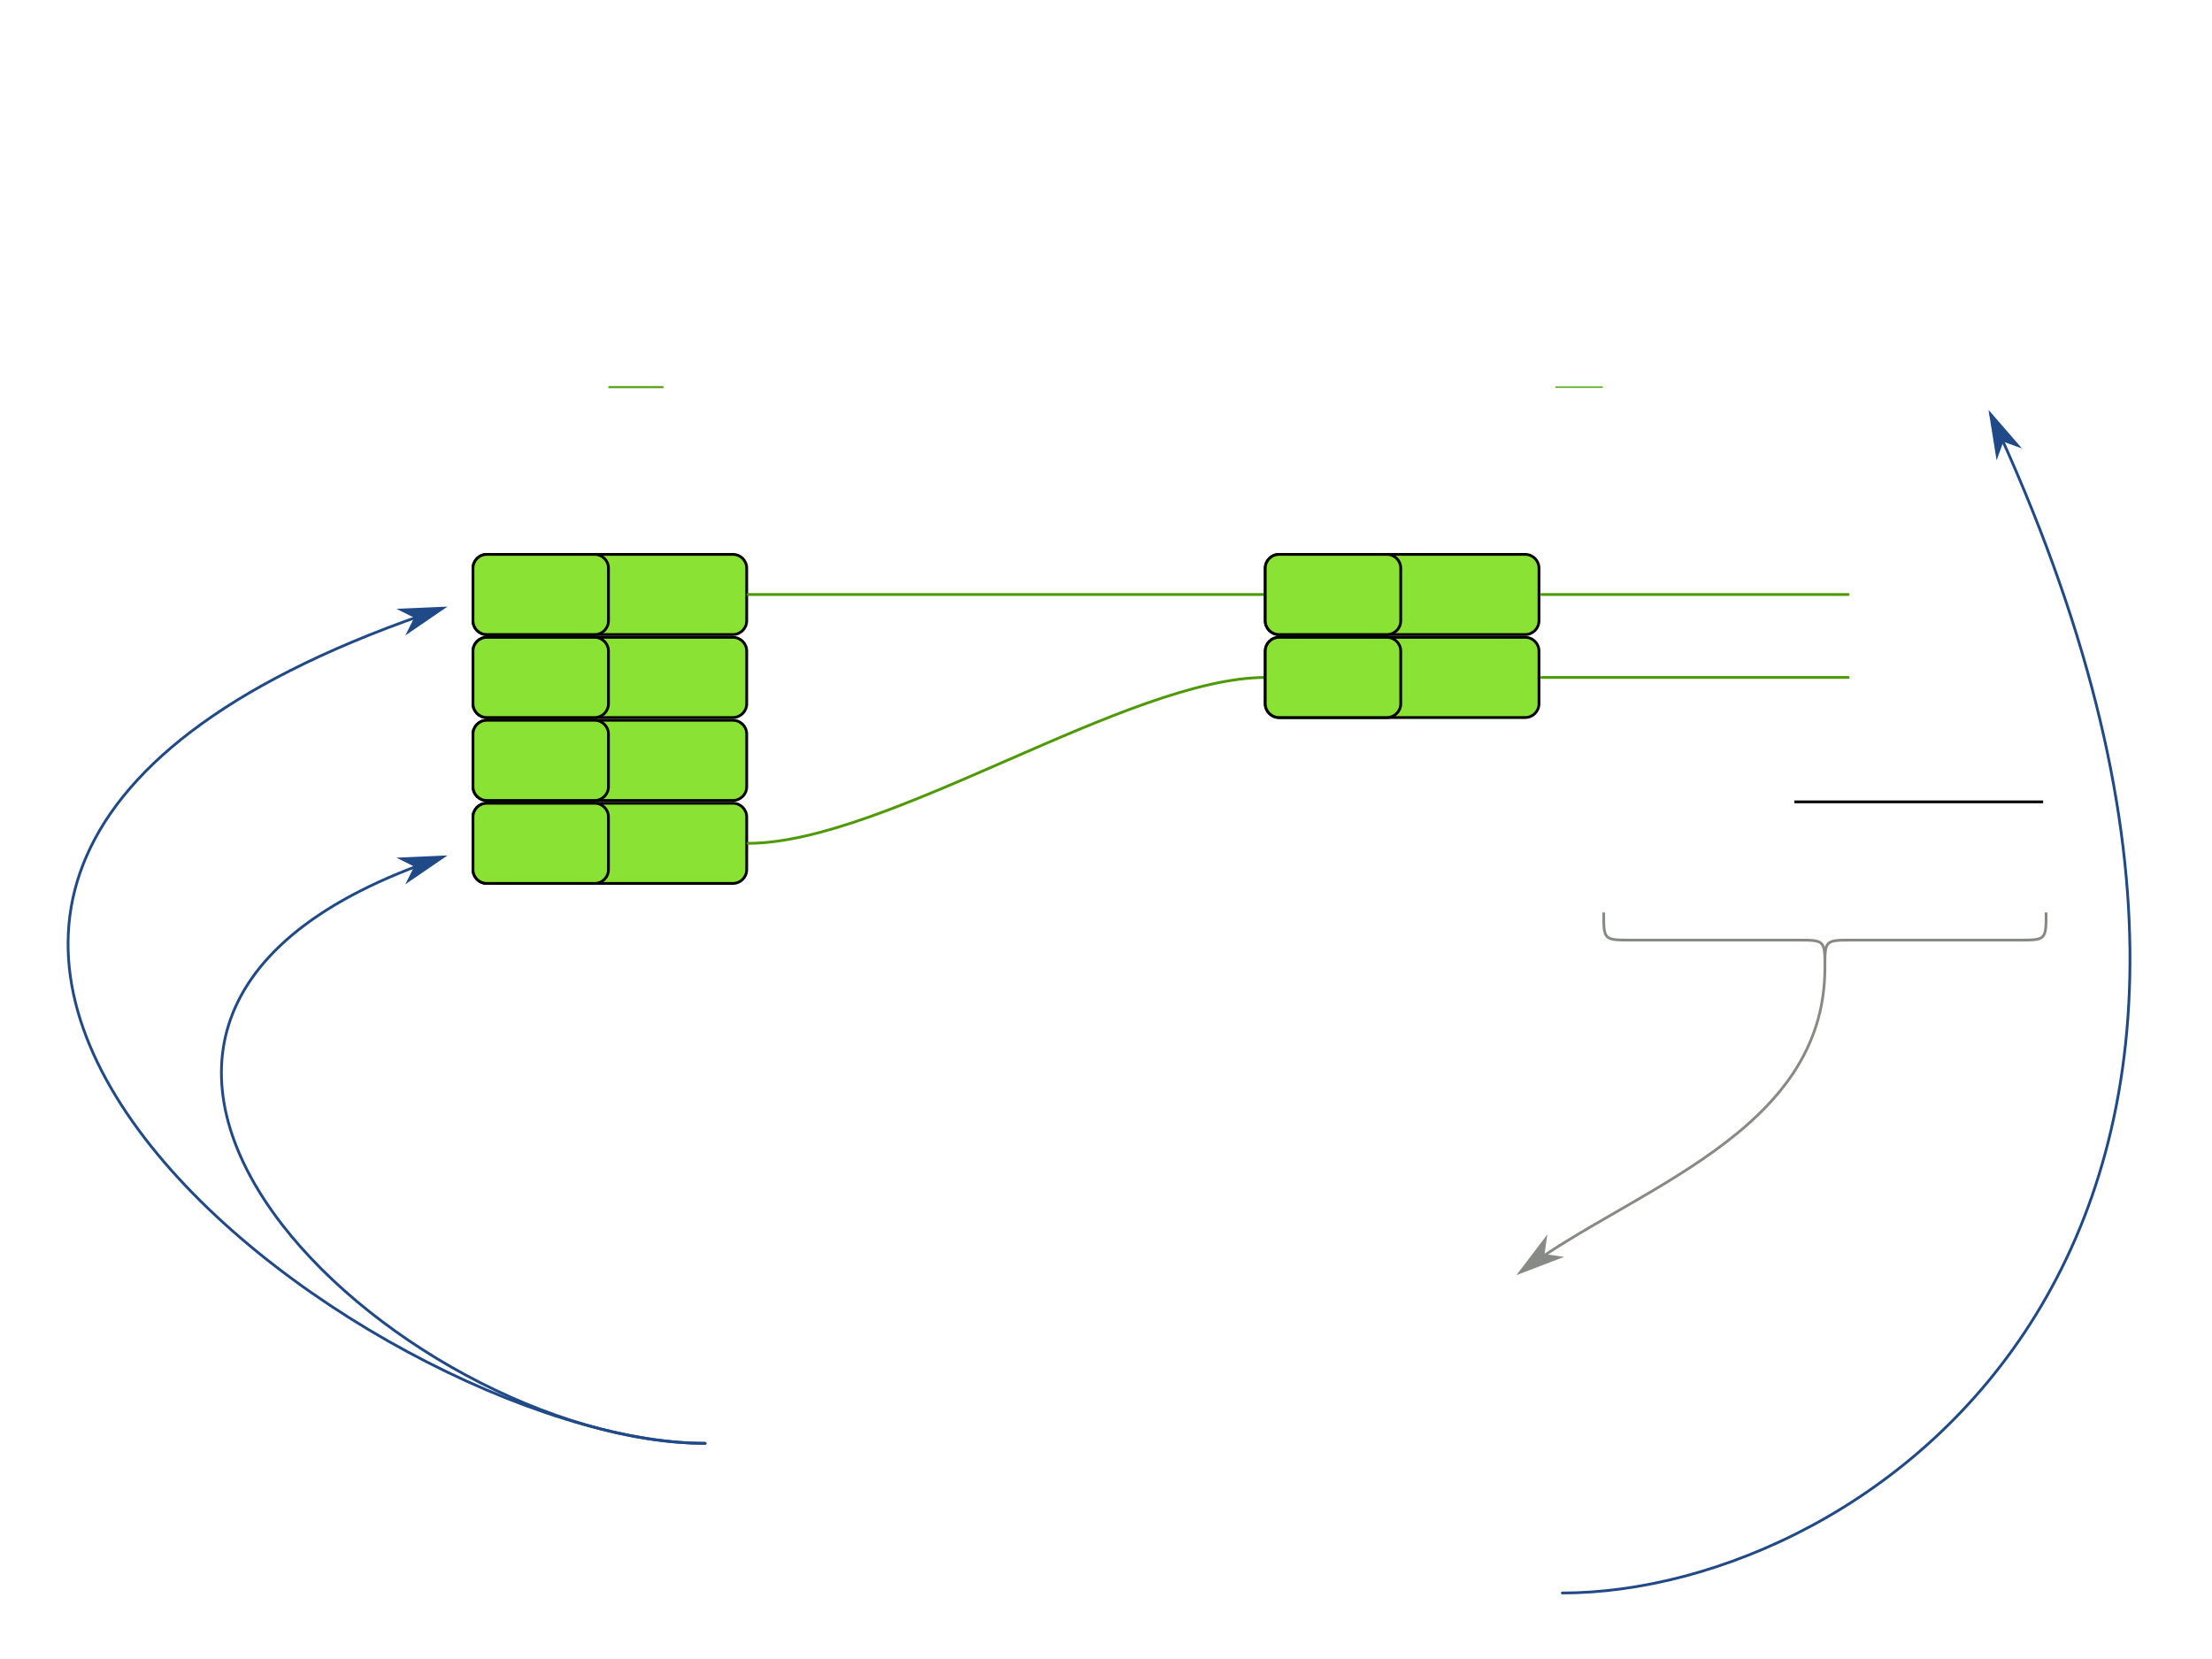
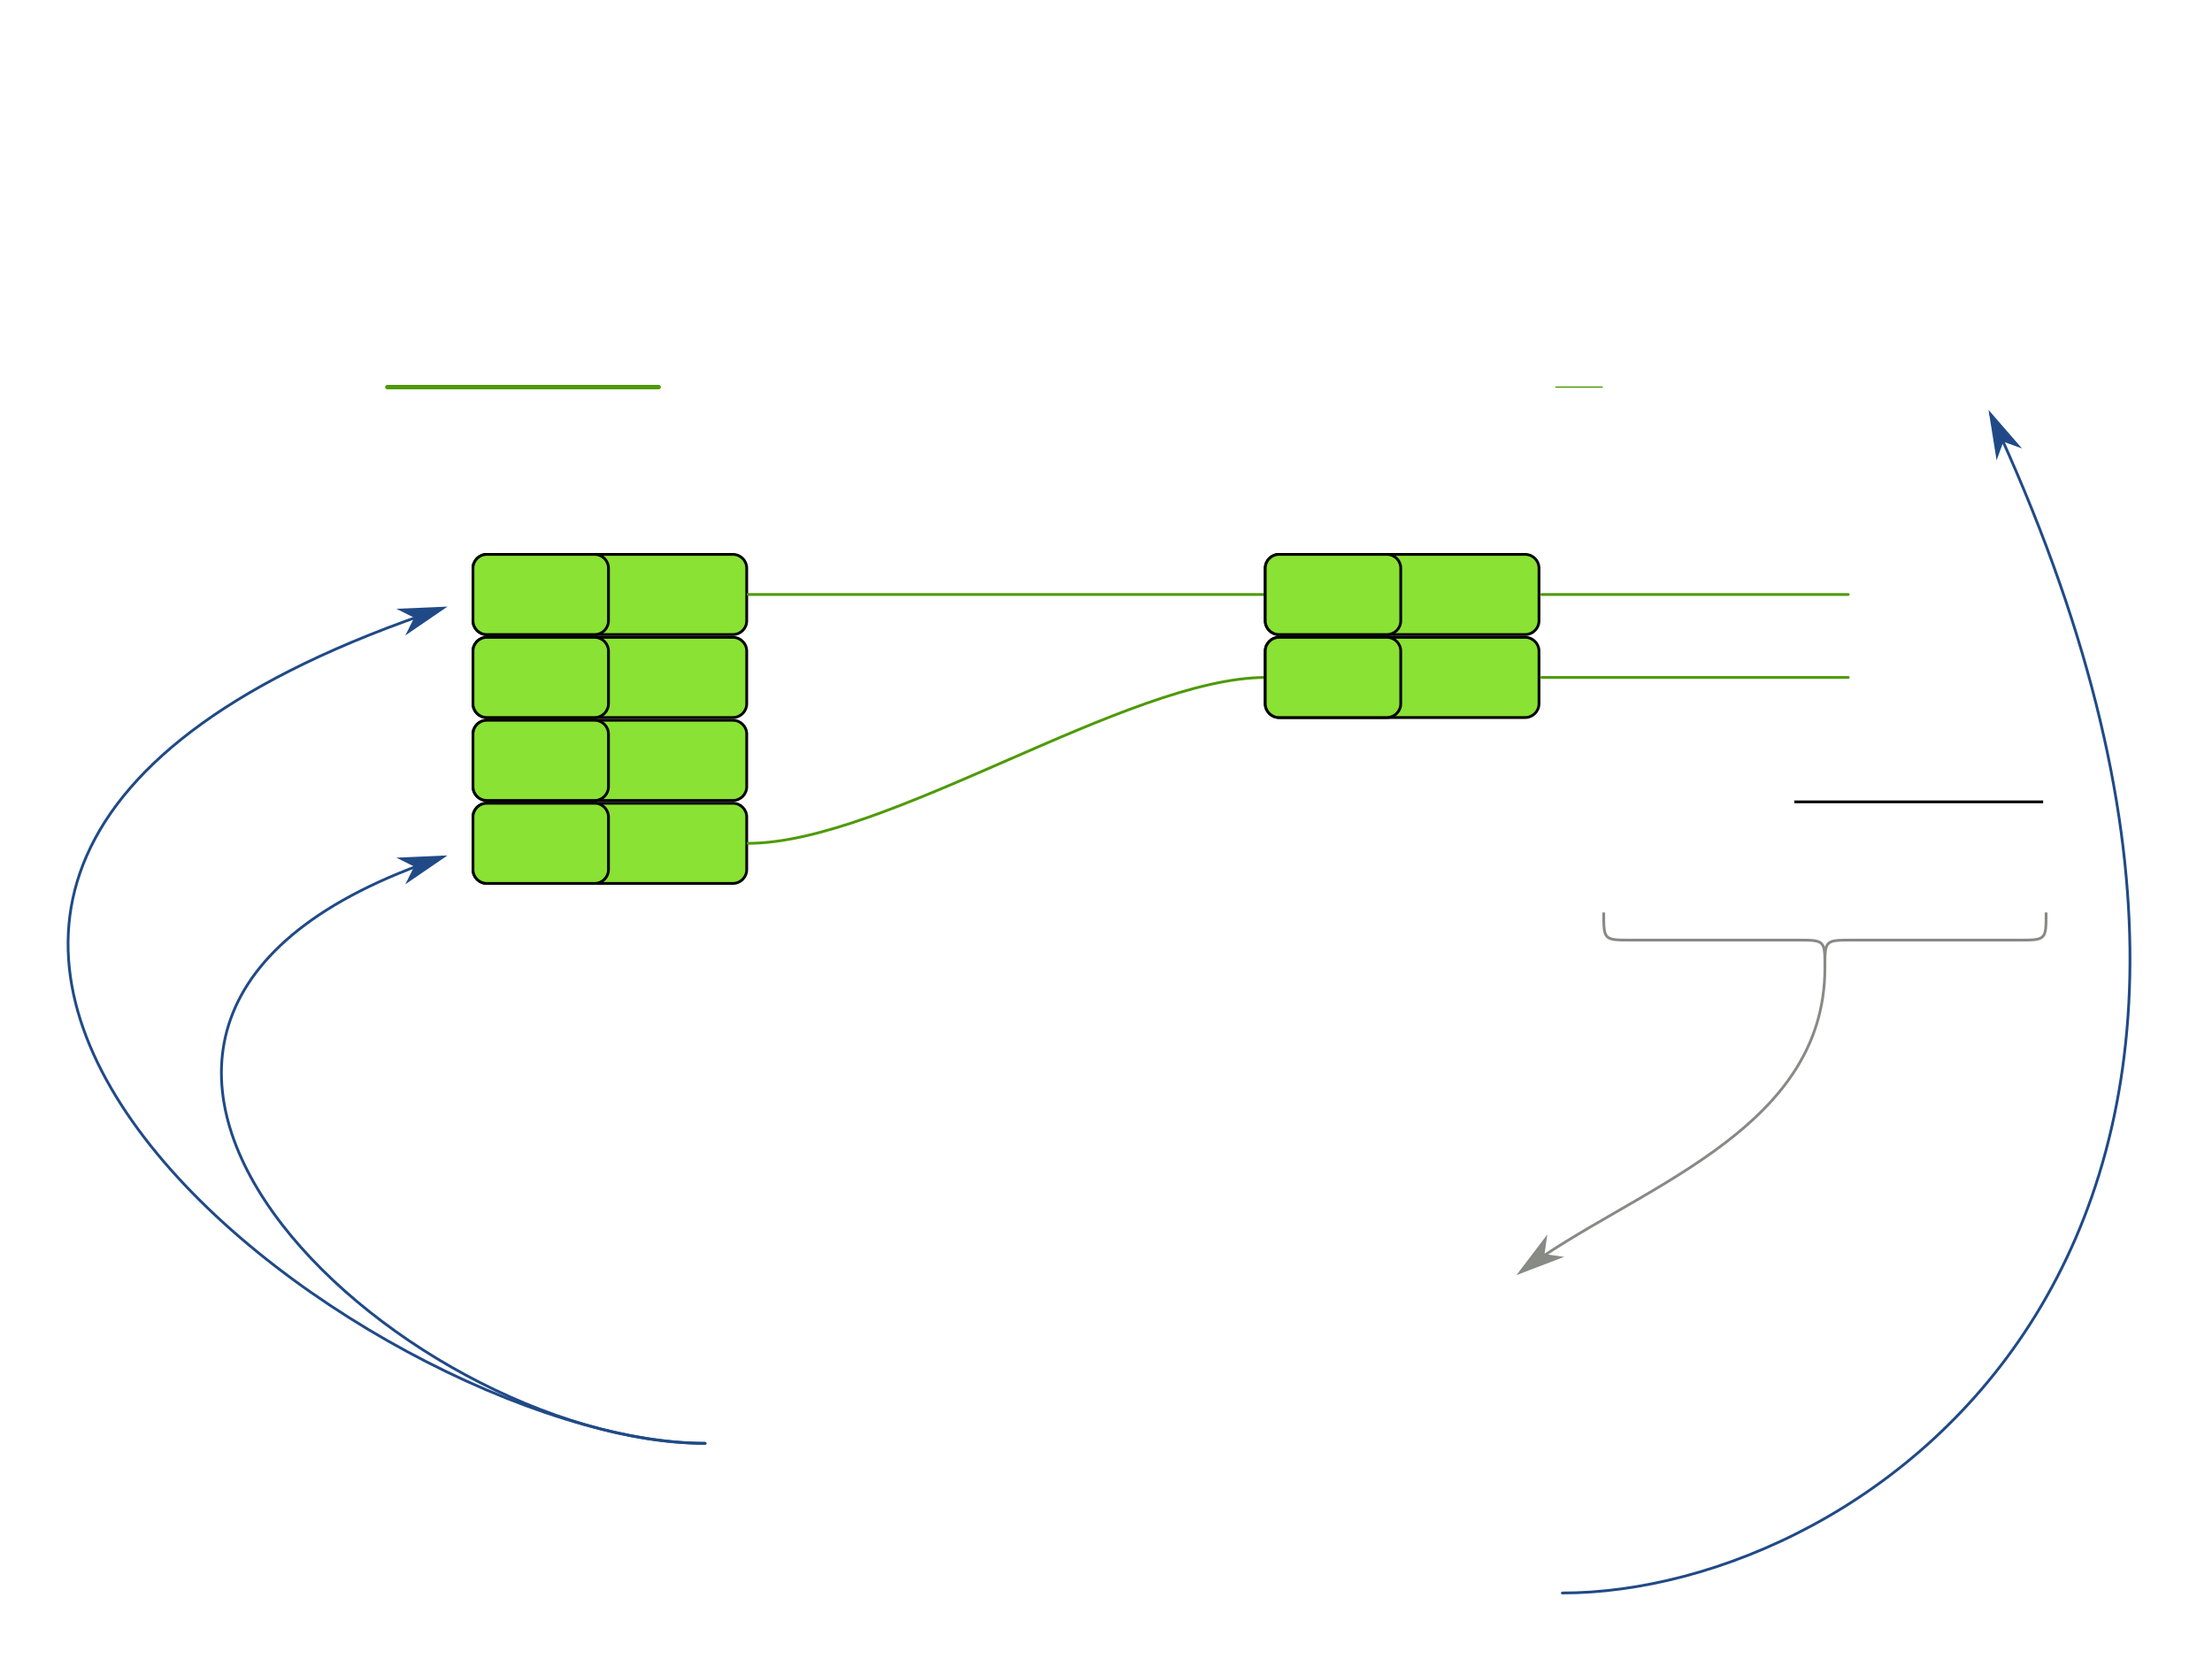
<svg xmlns="http://www.w3.org/2000/svg" width="800" height="600" id="svg2" version="1.1">
  <defs id="defs4">
    <marker style="overflow:visible" id="marker9261" refX="0" refY="0" orient="auto">
      <path transform="matrix(0.8,0,0,0.8,10,0)" style="fill:#204a87;fill-opacity:1;fill-rule:evenodd;stroke:#204a87;stroke-width:1pt;stroke-opacity:1" d="M 0,0 5,-5 -12.5,0 5,5 Z" id="path9259" />
    </marker>
    <marker orient="auto" refY="0" refX="0" id="marker5037" style="overflow:visible">
      <path id="path5035" d="M 0,0 5,-5 -12.5,0 5,5 Z" style="fill:#204a87;fill-opacity:1;fill-rule:evenodd;stroke:#204a87;stroke-width:1pt;stroke-opacity:1" transform="matrix(0.8,0,0,0.8,10,0)" />
    </marker>
    <marker style="overflow:visible" id="marker2097" refX="0.0" refY="0.0" orient="auto">
      <path transform="scale(0.8) translate(12.5,0)" style="fill-rule:evenodd;stroke:#888a85;stroke-width:1pt;stroke-opacity:1;fill:#888a85;fill-opacity:1" d="M 0.0,0.0 L 5.0,-5.0 L -12.5,0.0 L 5.0,5.0 L 0.0,0.0 z " id="path2095" />
    </marker>
    <marker orient="auto" refY="0" refX="0" id="marker1853" style="overflow:visible">
      <path id="path1851" d="M 0,0 5,-5 -12.5,0 5,5 0,0 Z" style="fill:#000000;fill-opacity:1;fill-rule:evenodd;stroke:#000000;stroke-width:1pt;stroke-opacity:1" transform="matrix(0.8,0,0,0.8,10,0)" />
    </marker>
    <marker orient="auto" refY="0.0" refX="0.0" id="marker5265" style="overflow:visible;">
      <path id="path5267" d="M 0.0,0.0 L 5.0,-5.0 L -12.5,0.0 L 5.0,5.0 L 0.0,0.0 z " style="fill-rule:evenodd;stroke:#000000;stroke-width:1pt;stroke-opacity:1;fill:#000000;fill-opacity:1" transform="scale(0.8) rotate(180) translate(12.5,0)" />
    </marker>
    <marker orient="auto" refY="0.0" refX="0.0" id="marker5129" style="overflow:visible;">
      <path id="path5131" d="M 0.0,0.0 L 5.0,-5.0 L -12.5,0.0 L 5.0,5.0 L 0.0,0.0 z " style="fill-rule:evenodd;stroke:#000000;stroke-width:1pt;stroke-opacity:1;fill:#000000;fill-opacity:1" transform="scale(0.8) rotate(180) translate(12.5,0)" />
    </marker>
    <marker orient="auto" refY="0.0" refX="0.0" id="marker4999" style="overflow:visible;">
      <path id="path5001" d="M 0.0,0.0 L 5.0,-5.0 L -12.5,0.0 L 5.0,5.0 L 0.0,0.0 z " style="fill-rule:evenodd;stroke:#555753;stroke-width:1pt;stroke-opacity:1;fill:#555753;fill-opacity:1" transform="scale(0.8) rotate(180) translate(12.5,0)" />
    </marker>
    <marker orient="auto" refY="0.0" refX="0.0" id="marker4875" style="overflow:visible;">
      <path id="path4877" d="M 0.0,0.0 L 5.0,-5.0 L -12.5,0.0 L 5.0,5.0 L 0.0,0.0 z " style="fill-rule:evenodd;stroke:#555753;stroke-width:1pt;stroke-opacity:1;fill:#555753;fill-opacity:1" transform="scale(0.8) rotate(180) translate(12.5,0)" />
    </marker>
    <marker orient="auto" refY="0.0" refX="0.0" id="marker19925" style="overflow:visible;">
      <path id="path19927" d="M 0.0,0.0 L 5.0,-5.0 L -12.5,0.0 L 5.0,5.0 L 0.0,0.0 z " style="fill-rule:evenodd;stroke:#555753;stroke-width:1pt;stroke-opacity:1;fill:#555753;fill-opacity:1" transform="scale(0.8) rotate(180) translate(12.5,0)" />
    </marker>
    <marker orient="auto" refY="0.0" refX="0.0" id="marker17859" style="overflow:visible;">
      <path id="path17861" d="M 0.0,0.0 L 5.0,-5.0 L -12.5,0.0 L 5.0,5.0 L 0.0,0.0 z " style="fill-rule:evenodd;stroke:#555753;stroke-width:1pt;stroke-opacity:1;fill:#555753;fill-opacity:1" transform="scale(0.8) rotate(180) translate(12.5,0)" />
    </marker>
    <marker orient="auto" refY="0.0" refX="0.0" id="marker17771" style="overflow:visible;">
      <path id="path17773" d="M 0.0,0.0 L 5.0,-5.0 L -12.5,0.0 L 5.0,5.0 L 0.0,0.0 z " style="fill-rule:evenodd;stroke:#555753;stroke-width:1pt;stroke-opacity:1;fill:#555753;fill-opacity:1" transform="scale(0.8) rotate(180) translate(12.5,0)" />
    </marker>
    <marker style="overflow:visible;" id="marker11237" refX="0.0" refY="0.0" orient="auto">
      <path transform="scale(0.8) rotate(180) translate(12.5,0)" style="fill-rule:evenodd;stroke:#555753;stroke-width:1pt;stroke-opacity:1;fill:#555753;fill-opacity:1" d="M 0.0,0.0 L 5.0,-5.0 L -12.5,0.0 L 5.0,5.0 L 0.0,0.0 z " id="path11239" />
    </marker>
    <marker style="overflow:visible" id="marker7822" refX="0.0" refY="0.0" orient="auto">
      <path transform="scale(0.8) translate(12.5,0)" style="fill-rule:evenodd;stroke:#ef2929;stroke-width:1pt;stroke-opacity:1;fill:#ef2929;fill-opacity:1" d="M 0.0,0.0 L 5.0,-5.0 L -12.5,0.0 L 5.0,5.0 L 0.0,0.0 z " id="path7824" />
    </marker>
    <marker style="overflow:visible" id="marker5765" refX="0.0" refY="0.0" orient="auto">
      <path transform="scale(0.8) translate(12.5,0)" style="fill-rule:evenodd;stroke:#ef2929;stroke-width:1pt;stroke-opacity:1;fill:#ef2929;fill-opacity:1" d="M 0.0,0.0 L 5.0,-5.0 L -12.5,0.0 L 5.0,5.0 L 0.0,0.0 z " id="path5767" />
    </marker>
+ 
+ 













    inkscape:perspective
       sodipodi:type="inkscape:persp3d"
       inkscape:vp_x="0 : 526.18109 : 1"
       inkscape:vp_y="0 : 1000 : 0"
       inkscape:vp_z="744.09448 : 526.18109 : 1"
       inkscape:persp3d-origin="372.04724 : 350.78739 : 1"
       id="perspective10" /&gt;
    <marker style="overflow:visible" id="marker7822-2" refX="0" refY="0" orient="auto">
      <path transform="matrix(0.8,0,0,0.8,10,0)" style="fill:#000000;fill-opacity:1;fill-rule:evenodd;stroke:#000000;stroke-width:1pt;stroke-opacity:1" d="M 0,0 5,-5 -12.5,0 5,5 0,0 Z" id="path7824-8" />
    </marker>
    <marker style="overflow:visible" id="marker11237-4" refX="0" refY="0" orient="auto">
      <path transform="matrix(-0.8,0,0,-0.8,-10,0)" style="fill:#555753;fill-opacity:1;fill-rule:evenodd;stroke:#555753;stroke-width:1pt;stroke-opacity:1" d="M 0,0 5,-5 -12.5,0 5,5 0,0 Z" id="path11239-5" />
    </marker>
    <marker orient="auto" refY="0" refX="0" id="marker17771-8" style="overflow:visible">
      <path id="path17773-8" d="M 0,0 5,-5 -12.5,0 5,5 0,0 Z" style="fill:#555753;fill-opacity:1;fill-rule:evenodd;stroke:#555753;stroke-width:1pt;stroke-opacity:1" transform="matrix(-0.8,0,0,-0.8,-10,0)" />
    </marker>
    <marker orient="auto" refY="0" refX="0" id="marker17859-4" style="overflow:visible">
      <path id="path17861-9" d="M 0,0 5,-5 -12.5,0 5,5 0,0 Z" style="fill:#555753;fill-opacity:1;fill-rule:evenodd;stroke:#555753;stroke-width:1pt;stroke-opacity:1" transform="matrix(-0.8,0,0,-0.8,-10,0)" />
    </marker>
    <marker style="overflow:visible" id="marker9261-7" refX="0" refY="0" orient="auto">
      <path transform="matrix(0.8,0,0,0.8,10,0)" style="fill:#204a87;fill-opacity:1;fill-rule:evenodd;stroke:#204a87;stroke-width:1pt;stroke-opacity:1" d="M 0,0 5,-5 -12.5,0 5,5 Z" id="path9259-3" />
    </marker>
    <marker orient="auto" refY="0" refX="0" id="marker5037-3" style="overflow:visible">
      <path id="path5035-8" d="M 0,0 5,-5 -12.5,0 5,5 Z" style="fill:#204a87;fill-opacity:1;fill-rule:evenodd;stroke:#204a87;stroke-width:1pt;stroke-opacity:1" transform="matrix(0.8,0,0,0.8,10,0)" />
    </marker>
    <marker orient="auto" refY="0" refX="0" id="marker4907" style="overflow:visible">
      <path id="path4905" d="M 0,0 5,-5 -12.5,0 5,5 Z" style="fill:#204a87;fill-opacity:1;fill-rule:evenodd;stroke:#204a87;stroke-width:1pt;stroke-opacity:1" transform="matrix(0.8,0,0,0.8,10,0)" />
    </marker>
    <marker style="overflow:visible" id="marker2097-4" refX="0" refY="0" orient="auto">
      <path transform="matrix(0.8,0,0,0.8,10,0)" style="fill:#888a85;fill-opacity:1;fill-rule:evenodd;stroke:#888a85;stroke-width:1pt;stroke-opacity:1" d="M 0,0 5,-5 -12.5,0 5,5 Z" id="path2095-4" />
    </marker>
  </defs>
  <g id="layer1" transform="translate(0,-452.3622)" style="display:inline">
    <g id="g3709" transform="translate(0,20)" />
    <flowRoot xml:space="preserve" id="flowRoot4302" style="font-style:normal;font-variant:normal;font-weight:normal;font-stretch:normal;font-size:37.333px;line-height:0.01%;font-family:'Liberation Sans';-inkscape-font-specification:'Liberation Sans, Normal';text-align:center;writing-mode:lr-tb;text-anchor:middle;display:inline;fill:#000000;fill-opacity:1;stroke:none" transform="translate(-20,252.3621)">
      <flowRegion id="flowRegion4304" style="font-size:37.333px">
        <rect id="rect4306" width="760" height="90" x="40" y="220" style="font-size:37.333px;text-align:center;text-anchor:middle" />
      </flowRegion>
      <flowPara id="flowPara3847" style="font-size:37.333px;line-height:1.25">ConstraintStream: justification</flowPara>
    </flowRoot>
    <flowRoot transform="translate(-20,372.3618)" xml:space="preserve" id="flowRoot4302-6" style="font-style:normal;font-variant:normal;font-weight:normal;font-stretch:normal;font-size:16px;line-height:0.01%;font-family:'Liberation Sans';-inkscape-font-specification:'Liberation Sans, Normal';text-align:center;writing-mode:lr-tb;text-anchor:middle;display:inline;fill:#000000;fill-opacity:1;stroke:none">
      <flowRegion id="flowRegion4304-7" style="font-size:16px">
        <rect id="rect4306-3" width="740" height="30" x="50" y="150" style="font-size:16px;text-align:center;text-anchor:middle" />
      </flowRegion>
      <flowPara id="flowPara4308-6" style="font-size:16px;line-height:1.25">Unlike SQL and Python iterables, this API supports justifications to explain the aggregated score.</flowPara>
    </flowRoot>
    <flowRoot style="font-style:normal;font-variant:normal;font-weight:normal;font-stretch:normal;font-size:18.667px;line-height:0.01%;font-family:'Liberation Sans';-inkscape-font-specification:'Liberation Sans, Normal';text-align:start;writing-mode:lr-tb;text-anchor:start;display:inline;fill:#000000;fill-opacity:1;stroke:none" id="flowRoot2685" xml:space="preserve" transform="translate(-320.4694,429.5747)">
      <flowRegion style="text-align:start;text-anchor:start" id="flowRegion2681">
        <rect style="text-align:start;text-anchor:start" y="152.1" x="330.205" height="89.999" width="240.302" id="rect2679" />
      </flowRegion>
-       <flowPara id="flowPara2683" style="font-size:18.667px;line-height:1.25;text-align:start;text-anchor:start">forEach(get_class(<flowSpan style="font-size:18.667px;fill:#4e9a06" id="flowSpan2695">Shift</flowSpan>))</flowPara>
+       <flowPara id="flowPara2683" style="font-size:18.667px;line-height:1.25;text-align:start;text-anchor:start">for_each(<flowSpan style="font-size:18.667px;fill:#4e9a06" id="flowSpan2695">Shift</flowSpan>)</flowPara>
    </flowRoot>
    <g id="g1604" transform="translate(-399.439,-220)" style="display:inline">
      <rect ry="5" rx="5" y="872.862" x="570.5" height="29" width="99" id="rect1594" style="fill:#8ae234;stroke:#000000;stroke-width:1;stroke-linecap:round;stroke-linejoin:round;stroke-miterlimit:4;stroke-dasharray:none" />
      <flowRoot xml:space="preserve" id="flowRoot1602" style="font-style:normal;font-variant:normal;font-weight:normal;font-stretch:normal;font-size:12.876px;line-height:0.01%;font-family:'Liberation Sans';-inkscape-font-specification:'Liberation Sans, Normal';text-align:center;writing-mode:lr-tb;text-anchor:middle;fill:#ce5c00;fill-opacity:1;stroke:none" transform="matrix(1.656899,0,0,1.656899,168.6056,755.6704)">
        <flowRegion id="flowRegion1598" style="font-size:12.876px;fill:#ce5c00">
          <rect id="rect1596" width="30.177" height="18.106" x="272.433" y="71.339" style="font-size:12.875px;fill:#ce5c00" />
        </flowRegion>
        <flowPara style="font-size:12.876px;line-height:1.25;fill:#ce5c00" id="flowPara1600">Ann</flowPara>
      </flowRoot>
    </g>
    <g style="display:inline" transform="translate(-459.439,-220)" id="g1616">
      <rect style="fill:#8ae234;stroke:#000000;stroke-width:1;stroke-linecap:round;stroke-linejoin:round;stroke-miterlimit:4;stroke-dasharray:none" id="rect1606" width="49" height="29" x="630.5" y="872.862" rx="5" ry="5" />
      <flowRoot transform="matrix(1.656899,0,0,1.656899,169.6059,754.1611)" style="font-style:normal;font-variant:normal;font-weight:normal;font-stretch:normal;font-size:12.876px;line-height:0.01%;font-family:'Liberation Sans';-inkscape-font-specification:'Liberation Sans, Normal';text-align:center;writing-mode:lr-tb;text-anchor:middle;fill:#000000;fill-opacity:1;stroke:none" id="flowRoot1614" xml:space="preserve">
        <flowRegion style="font-size:12.876px" id="flowRegion1610">
          <rect style="font-size:12.875px" y="72.124" x="278.167" height="17.321" width="29.875" id="rect1608" />
        </flowRegion>
        <flowPara id="flowPara1612" style="font-size:12.876px;line-height:1.25">1feb</flowPara>
      </flowRoot>
    </g>
    <flowRoot transform="translate(-144.5917,449.6296)" xml:space="preserve" id="flowRoot1684" style="font-style:normal;font-variant:normal;font-weight:normal;font-stretch:normal;font-size:21.333px;line-height:0.01%;font-family:'Liberation Sans';-inkscape-font-specification:'Liberation Sans, Normal';text-align:center;writing-mode:lr-tb;text-anchor:middle;display:inline;fill:#4e9a06;fill-opacity:1;stroke:none">
      <flowRegion id="flowRegion1680" style="font-size:21.333px;fill:#4e9a06">
        <rect id="rect1678" width="240.31" height="30" x="244.695" y="167.732" style="font-size:21.333px;text-align:center;text-anchor:middle;fill:#4e9a06" />
      </flowRegion>
      <flowPara id="flowPara1682" style="font-size:21.333px;line-height:1.25;fill:#4e9a06">
        <flowSpan style="fill:#000000" id="flowSpan254581">Uni[</flowSpan>Shift<flowSpan style="fill:#000000" id="flowSpan259085">]</flowSpan>
      </flowPara>
    </flowRoot>
    <g style="display:inline" transform="translate(-399.439,-190)" id="g1899">
      <rect style="fill:#8ae234;stroke:#000000;stroke-width:1;stroke-linecap:round;stroke-linejoin:round;stroke-miterlimit:4;stroke-dasharray:none" id="rect1889" width="99" height="29" x="570.5" y="872.862" rx="5" ry="5" />
      <flowRoot transform="matrix(1.656899,0,0,1.656899,168.6056,755.6704)" style="font-style:normal;font-variant:normal;font-weight:normal;font-stretch:normal;font-size:12.876px;line-height:0.01%;font-family:'Liberation Sans';-inkscape-font-specification:'Liberation Sans, Normal';text-align:center;writing-mode:lr-tb;text-anchor:middle;fill:#ce5c00;fill-opacity:1;stroke:none" id="flowRoot1897" xml:space="preserve">
        <flowRegion style="font-size:12.876px;fill:#ce5c00" id="flowRegion1893">
          <rect style="font-size:12.875px;fill:#ce5c00" y="71.339" x="272.433" height="18.106" width="30.177" id="rect1891" />
        </flowRegion>
        <flowPara id="flowPara1895" style="font-size:12.876px;line-height:1.25;fill:#ce5c00">Beth</flowPara>
      </flowRoot>
    </g>
    <g id="g1911" transform="translate(-459.439,-190)" style="display:inline">
      <rect ry="5" rx="5" y="872.862" x="630.5" height="29" width="49" id="rect1901" style="fill:#8ae234;stroke:#000000;stroke-width:1;stroke-linecap:round;stroke-linejoin:round;stroke-miterlimit:4;stroke-dasharray:none" />
      <flowRoot xml:space="preserve" id="flowRoot1909" style="font-style:normal;font-variant:normal;font-weight:normal;font-stretch:normal;font-size:12.876px;line-height:0.01%;font-family:'Liberation Sans';-inkscape-font-specification:'Liberation Sans, Normal';text-align:center;writing-mode:lr-tb;text-anchor:middle;fill:#000000;fill-opacity:1;stroke:none" transform="matrix(1.656899,0,0,1.656899,169.6059,754.1611)">
        <flowRegion id="flowRegion1905" style="font-size:12.876px">
          <rect id="rect1903" width="29.875" height="17.321" x="278.167" y="72.124" style="font-size:12.875px" />
        </flowRegion>
        <flowPara style="font-size:12.876px;line-height:1.25" id="flowPara1907">2feb</flowPara>
      </flowRoot>
    </g>
    <g id="g1923" transform="translate(-399.439,-160)" style="display:inline">
      <rect ry="5" rx="5" y="872.862" x="570.5" height="29" width="99" id="rect1913" style="fill:#8ae234;stroke:#000000;stroke-width:1;stroke-linecap:round;stroke-linejoin:round;stroke-miterlimit:4;stroke-dasharray:none" />
      <flowRoot xml:space="preserve" id="flowRoot1921" style="font-style:normal;font-variant:normal;font-weight:normal;font-stretch:normal;font-size:12.876px;line-height:0.01%;font-family:'Liberation Sans';-inkscape-font-specification:'Liberation Sans, Normal';text-align:center;writing-mode:lr-tb;text-anchor:middle;fill:#ce5c00;fill-opacity:1;stroke:none" transform="matrix(1.656899,0,0,1.656899,168.6056,755.6704)">
        <flowRegion id="flowRegion1917" style="font-size:12.876px;fill:#ce5c00">
          <rect id="rect1915" width="30.177" height="18.106" x="272.433" y="71.339" style="font-size:12.875px;fill:#ce5c00" />
        </flowRegion>
        <flowPara style="font-size:12.876px;line-height:1.25;fill:#ce5c00" id="flowPara1919">Beth</flowPara>
      </flowRoot>
    </g>
    <g style="display:inline" transform="translate(-459.439,-160)" id="g1935">
      <rect style="fill:#8ae234;stroke:#000000;stroke-width:1;stroke-linecap:round;stroke-linejoin:round;stroke-miterlimit:4;stroke-dasharray:none" id="rect1925" width="49" height="29" x="630.5" y="872.862" rx="5" ry="5" />
      <flowRoot transform="matrix(1.656899,0,0,1.656899,169.6059,754.1611)" style="font-style:normal;font-variant:normal;font-weight:normal;font-stretch:normal;font-size:12.876px;line-height:0.01%;font-family:'Liberation Sans';-inkscape-font-specification:'Liberation Sans, Normal';text-align:center;writing-mode:lr-tb;text-anchor:middle;fill:#000000;fill-opacity:1;stroke:none" id="flowRoot1933" xml:space="preserve">
        <flowRegion style="font-size:12.876px" id="flowRegion1929">
          <rect style="font-size:12.875px" y="72.124" x="278.167" height="17.321" width="29.875" id="rect1927" />
        </flowRegion>
        <flowPara id="flowPara1931" style="font-size:12.876px;line-height:1.25">3feb</flowPara>
      </flowRoot>
    </g>
    <g style="display:inline" transform="translate(-399.439,-130)" id="g1947">
      <rect style="fill:#8ae234;stroke:#000000;stroke-width:1;stroke-linecap:round;stroke-linejoin:round;stroke-miterlimit:4;stroke-dasharray:none" id="rect1937" width="99" height="29" x="570.5" y="872.862" rx="5" ry="5" />
      <flowRoot transform="matrix(1.656899,0,0,1.656899,168.6056,755.6704)" style="font-style:normal;font-variant:normal;font-weight:normal;font-stretch:normal;font-size:12.876px;line-height:0.01%;font-family:'Liberation Sans';-inkscape-font-specification:'Liberation Sans, Normal';text-align:center;writing-mode:lr-tb;text-anchor:middle;fill:#ce5c00;fill-opacity:1;stroke:none" id="flowRoot1945" xml:space="preserve">
        <flowRegion style="font-size:12.876px;fill:#ce5c00" id="flowRegion1941">
          <rect style="font-size:12.875px;fill:#ce5c00" y="71.339" x="272.433" height="18.106" width="30.177" id="rect1939" />
        </flowRegion>
        <flowPara id="flowPara1943" style="font-size:12.876px;line-height:1.25;fill:#ce5c00">Ann</flowPara>
      </flowRoot>
    </g>
    <g id="g1959" transform="translate(-459.439,-130)" style="display:inline">
      <rect ry="5" rx="5" y="872.862" x="630.5" height="29" width="49" id="rect1949" style="fill:#8ae234;stroke:#000000;stroke-width:1;stroke-linecap:round;stroke-linejoin:round;stroke-miterlimit:4;stroke-dasharray:none" />
      <flowRoot xml:space="preserve" id="flowRoot1957" style="font-style:normal;font-variant:normal;font-weight:normal;font-stretch:normal;font-size:12.876px;line-height:0.01%;font-family:'Liberation Sans';-inkscape-font-specification:'Liberation Sans, Normal';text-align:center;writing-mode:lr-tb;text-anchor:middle;fill:#000000;fill-opacity:1;stroke:none" transform="matrix(1.656899,0,0,1.656899,169.6059,754.1611)">
        <flowRegion id="flowRegion1953" style="font-size:12.876px">
          <rect id="rect1951" width="29.875" height="17.321" x="278.167" y="72.124" style="font-size:12.875px" />
        </flowRegion>
        <flowPara style="font-size:12.876px;line-height:1.25" id="flowPara1955">4feb</flowPara>
      </flowRoot>
    </g>
    <path style="display:inline;fill:none;stroke:#4e9a06;stroke-width:1px;stroke-linecap:round;stroke-linejoin:round;stroke-opacity:1" d="M 270.561,667.362 H 457.885" id="path2596" />
    <path id="path2604" d="m 270.561,757.362 c 50,0 137.325,-60 187.325,-60" style="display:inline;fill:none;stroke:#4e9a06;stroke-width:1px;stroke-linecap:round;stroke-linejoin:round;stroke-opacity:1" />
    <g style="display:inline" transform="translate(-112.9048,-220)" id="g1223">
      <rect style="fill:#8ae234;stroke:#000000;stroke-width:1;stroke-linecap:round;stroke-linejoin:round;stroke-miterlimit:4;stroke-dasharray:none" id="rect1213" width="99" height="29" x="570.5" y="872.862" rx="5" ry="5" />
      <flowRoot transform="matrix(1.656899,0,0,1.656899,168.6056,755.6704)" style="font-style:normal;font-variant:normal;font-weight:normal;font-stretch:normal;font-size:12.876px;line-height:0.01%;font-family:'Liberation Sans';-inkscape-font-specification:'Liberation Sans, Normal';text-align:center;writing-mode:lr-tb;text-anchor:middle;fill:#ce5c00;fill-opacity:1;stroke:none" id="flowRoot1221" xml:space="preserve">
        <flowRegion style="font-size:12.876px;fill:#ce5c00" id="flowRegion1217">
          <rect style="font-size:12.875px;fill:#ce5c00" y="71.339" x="272.433" height="18.106" width="30.177" id="rect1215" />
        </flowRegion>
        <flowPara id="flowPara1219" style="font-size:12.876px;line-height:1.25;fill:#ce5c00">Ann</flowPara>
      </flowRoot>
    </g>
    <g id="g1235" transform="translate(-172.9048,-220)" style="display:inline">
      <rect ry="5" rx="5" y="872.862" x="630.5" height="29" width="49" id="rect1225" style="fill:#8ae234;stroke:#000000;stroke-width:1;stroke-linecap:round;stroke-linejoin:round;stroke-miterlimit:4;stroke-dasharray:none" />
      <flowRoot xml:space="preserve" id="flowRoot1233" style="font-style:normal;font-variant:normal;font-weight:normal;font-stretch:normal;font-size:12.876px;line-height:0.01%;font-family:'Liberation Sans';-inkscape-font-specification:'Liberation Sans, Normal';text-align:center;writing-mode:lr-tb;text-anchor:middle;fill:#000000;fill-opacity:1;stroke:none" transform="matrix(1.656899,0,0,1.656899,169.6059,754.1611)">
        <flowRegion id="flowRegion1229" style="font-size:12.876px">
          <rect id="rect1227" width="29.875" height="17.321" x="278.167" y="72.124" style="font-size:12.875px" />
        </flowRegion>
        <flowPara style="font-size:12.876px;line-height:1.25" id="flowPara1231">1feb</flowPara>
      </flowRoot>
    </g>
    <flowRoot style="font-style:normal;font-variant:normal;font-weight:normal;font-stretch:normal;font-size:21.333px;line-height:0.01%;font-family:'Liberation Sans';-inkscape-font-specification:'Liberation Sans, Normal';text-align:center;writing-mode:lr-tb;text-anchor:middle;display:inline;fill:#000000;fill-opacity:1;stroke:none" id="flowRoot1243" xml:space="preserve" transform="translate(141.9426,449.6296)">
      <flowRegion style="font-size:21.333px" id="flowRegion1239">
        <rect style="font-size:21.333px;text-align:center;text-anchor:middle" y="167.732" x="244.695" height="30" width="240.31" id="rect1237" />
      </flowRegion>
      <flowPara style="font-size:21.333px;line-height:1.25" id="flowPara1241">Uni[<flowSpan style="fill:#4e9a06" id="flowSpan2179">Shift</flowSpan>]</flowPara>
    </flowRoot>
    <g id="g1303" transform="translate(-112.9048,-190)" style="display:inline">
      <rect ry="5" rx="5" y="872.862" x="570.5" height="29" width="99" id="rect1293" style="fill:#8ae234;stroke:#000000;stroke-width:1;stroke-linecap:round;stroke-linejoin:round;stroke-miterlimit:4;stroke-dasharray:none" />
      <flowRoot xml:space="preserve" id="flowRoot1301" style="font-style:normal;font-variant:normal;font-weight:normal;font-stretch:normal;font-size:12.876px;line-height:0.01%;font-family:'Liberation Sans';-inkscape-font-specification:'Liberation Sans, Normal';text-align:center;writing-mode:lr-tb;text-anchor:middle;fill:#ce5c00;fill-opacity:1;stroke:none" transform="matrix(1.656899,0,0,1.656899,168.6056,755.6704)">
        <flowRegion id="flowRegion1297" style="font-size:12.876px;fill:#ce5c00">
          <rect id="rect1295" width="30.177" height="18.106" x="272.433" y="71.339" style="font-size:12.875px;fill:#ce5c00" />
        </flowRegion>
        <flowPara style="font-size:12.876px;line-height:1.25;fill:#ce5c00" id="flowPara1299">Ann</flowPara>
      </flowRoot>
    </g>
    <g style="display:inline" transform="translate(-172.9048,-190)" id="g1315">
      <rect style="fill:#8ae234;stroke:#000000;stroke-width:1;stroke-linecap:round;stroke-linejoin:round;stroke-miterlimit:4;stroke-dasharray:none" id="rect1305" width="49" height="29" x="630.5" y="872.862" rx="5" ry="5" />
      <flowRoot transform="matrix(1.656899,0,0,1.656899,169.6059,754.1611)" style="font-style:normal;font-variant:normal;font-weight:normal;font-stretch:normal;font-size:12.876px;line-height:0.01%;font-family:'Liberation Sans';-inkscape-font-specification:'Liberation Sans, Normal';text-align:center;writing-mode:lr-tb;text-anchor:middle;fill:#000000;fill-opacity:1;stroke:none" id="flowRoot1313" xml:space="preserve">
        <flowRegion style="font-size:12.876px" id="flowRegion1309">
          <rect style="font-size:12.875px" y="72.124" x="278.167" height="17.321" width="29.875" id="rect1307" />
        </flowRegion>
        <flowPara id="flowPara1311" style="font-size:12.876px;line-height:1.25">4feb</flowPara>
      </flowRoot>
    </g>
    <flowRoot style="font-style:normal;font-variant:normal;font-weight:normal;font-stretch:normal;font-size:21.333px;line-height:0.01%;font-family:'Liberation Sans';-inkscape-font-specification:'Liberation Sans, Normal';text-align:start;writing-mode:lr-tb;text-anchor:start;display:inline;fill:#000000;fill-opacity:1;stroke:none" id="flowRoot2749" xml:space="preserve" transform="translate(-89.27905,426.5673)">
      <flowRegion style="font-size:21.333px;text-align:start;text-anchor:start" id="flowRegion2745">
        <rect style="font-size:21.333px;text-align:start;text-anchor:start" y="152.1" x="330.205" height="99.999" width="361.948" id="rect2743" />
      </flowRegion>
      <flowPara style="font-size:21.333px;line-height:1.25;text-align:start;text-anchor:start" id="flowPara1203">.filter(<flowSpan style="font-size:16px;fill:#ce5c00" id="flowSpan82123">lambda</flowSpan>
        <flowSpan style="font-size:16px" id="flowSpan113423"> shift: shift.employee == 'Ann'</flowSpan>)</flowPara>
    </flowRoot>
-     <path id="path396" d="m 220.336,592.362 h 19.329" style="display:inline;fill:none;stroke:#4e9a06;stroke-width:0.718;stroke-linecap:round;stroke-linejoin:round;stroke-miterlimit:4;stroke-dasharray:none;stroke-opacity:1" />
+     <path id="path396" d="M 140.104,592.362 H 238.202" style="display:inline;fill:none;stroke:#4e9a06;stroke-width:1.617;stroke-linecap:round;stroke-linejoin:round;stroke-miterlimit:4;stroke-dasharray:none;stroke-opacity:1" />
    <flowRoot transform="translate(249.7949,427.4443)" xml:space="preserve" id="flowRoot324" style="font-style:normal;font-variant:normal;font-weight:normal;font-stretch:normal;font-size:21.333px;line-height:0.01%;font-family:'Liberation Sans';-inkscape-font-specification:'Liberation Sans, Normal';text-align:start;writing-mode:lr-tb;text-anchor:start;display:inline;fill:#000000;fill-opacity:1;stroke:none">
      <flowRegion id="flowRegion320" style="font-size:21.333px;text-align:start;text-anchor:start">
        <rect id="rect318" width="303.896" height="149.999" x="330.205" y="152.1" style="font-size:21.333px;text-align:start;text-anchor:start" />
      </flowRegion>
      <flowPara style="font-size:16px;line-height:1.25;text-align:start;text-anchor:start" id="flowPara328">.penalize(<flowSpan style="font-size:16px;fill:#ce5c00" id="flowSpan11183">"Don't assign Ann"</flowSpan>,</flowPara>
      <flowPara style="font-size:16px;line-height:1.25;text-align:start;text-anchor:start" id="flowPara330">    ONE_SOFT)</flowPara>
    </flowRoot>
    <path id="path352" d="m 562.71,592.362 h 16.767" style="display:inline;fill:none;stroke:#4e9a06;stroke-width:0.475px;stroke-linecap:round;stroke-linejoin:round;stroke-opacity:1" />
    <flowRoot transform="matrix(1.656899,0,0,1.656899,141.5273,534.1611)" style="font-style:normal;font-variant:normal;font-weight:normal;font-stretch:normal;font-size:12.876px;line-height:0.01%;font-family:'Liberation Sans';-inkscape-font-specification:'Liberation Sans, Normal';text-align:end;writing-mode:lr-tb;text-anchor:end;display:inline;fill:#000000;fill-opacity:1;stroke:none" id="flowRoot638" xml:space="preserve">
      <flowRegion style="font-size:12.876px;text-align:end;text-anchor:end" id="flowRegion634">
        <rect style="font-size:12.875px;text-align:end;text-anchor:end" y="72.124" x="278.167" height="23.356" width="74.809" id="rect632" />
      </flowRegion>
      <flowPara id="flowPara636" style="font-size:12.876px;line-height:1.25;text-align:end;text-anchor:end">-1soft</flowPara>
    </flowRoot>
    <flowRoot xml:space="preserve" id="flowRoot646" style="font-style:normal;font-variant:normal;font-weight:normal;font-stretch:normal;font-size:12.876px;line-height:0.01%;font-family:'Liberation Sans';-inkscape-font-specification:'Liberation Sans, Normal';text-align:end;writing-mode:lr-tb;text-anchor:end;display:inline;fill:#000000;fill-opacity:1;stroke:none" transform="matrix(1.656899,0,0,1.656899,141.5273,564.1612)">
      <flowRegion id="flowRegion642" style="font-size:12.876px;text-align:end;text-anchor:end">
        <rect id="rect640" width="74.809" height="23.356" x="278.167" y="72.124" style="font-size:12.875px;text-align:end;text-anchor:end" />
      </flowRegion>
      <flowPara style="font-size:12.876px;line-height:1.25;text-align:end;text-anchor:end" id="flowPara644">-1soft</flowPara>
    </flowRoot>
    <flowRoot transform="matrix(1.656899,0,0,1.656899,141.5273,629.0836)" style="font-style:normal;font-variant:normal;font-weight:normal;font-stretch:normal;font-size:12.876px;line-height:0.01%;font-family:'Liberation Sans';-inkscape-font-specification:'Liberation Sans, Normal';text-align:end;writing-mode:lr-tb;text-anchor:end;display:inline;fill:#000000;fill-opacity:1;stroke:none" id="flowRoot672" xml:space="preserve">
      <flowRegion style="font-size:12.876px;text-align:end;text-anchor:end" id="flowRegion668">
        <rect style="font-size:12.875px;text-align:end;text-anchor:end" y="72.124" x="278.167" height="23.356" width="74.809" id="rect666" />
      </flowRegion>
      <flowPara id="flowPara670" style="font-size:12.876px;line-height:1.25;text-align:end;text-anchor:end">-2soft</flowPara>
    </flowRoot>
    <path style="display:inline;fill:none;stroke:#000000;stroke-width:1px;stroke-linecap:butt;stroke-linejoin:miter;stroke-opacity:1" d="m 648.927,742.363 h 90" id="path674" />
    <flowRoot xml:space="preserve" id="flowRoot682" style="font-style:normal;font-variant:normal;font-weight:normal;font-stretch:normal;font-size:12.876px;line-height:0.01%;font-family:'Liberation Sans';-inkscape-font-specification:'Liberation Sans, Normal';text-align:start;writing-mode:lr-tb;text-anchor:start;display:inline;fill:#000000;fill-opacity:1;stroke:none" transform="matrix(1.656899,0,0,1.656899,192.9919,600.0209)">
      <flowRegion id="flowRegion678" style="font-size:12.876px;text-align:start;text-anchor:start">
        <rect id="rect676" width="74.809" height="23.356" x="278.167" y="72.124" style="font-size:12.875px;text-align:start;text-anchor:start" />
      </flowRegion>
      <flowPara style="font-size:12.876px;line-height:1.25;text-align:start;text-anchor:start" id="flowPara680">+</flowPara>
    </flowRoot>
    <flowRoot xml:space="preserve" id="flowRoot690" style="font-style:normal;font-variant:normal;font-weight:normal;font-stretch:normal;font-size:12.876px;line-height:0.01%;font-family:'Liberation Sans';-inkscape-font-specification:'Liberation Sans, Normal';text-align:start;writing-mode:lr-tb;text-anchor:start;display:inline;fill:#000000;fill-opacity:1;stroke:none" transform="matrix(1.656899,0,0,1.656899,121.5268,629.0836)">
      <flowRegion id="flowRegion686" style="font-size:12.876px;text-align:start;text-anchor:start">
        <rect id="rect684" width="74.809" height="23.356" x="278.167" y="72.124" style="font-size:12.875px;text-align:start;text-anchor:start" />
      </flowRegion>
      <flowPara style="font-size:12.876px;line-height:1.25;text-align:start;text-anchor:start" id="flowPara688">Score</flowPara>
    </flowRoot>
    <path style="display:inline;fill:none;stroke:#4e9a06;stroke-width:1px;stroke-linecap:round;stroke-linejoin:round;stroke-opacity:1" d="M 557.602,667.362 H 668.437" id="path788" />
    <path id="path790" d="M 557.602,697.362 H 668.437" style="display:inline;fill:none;stroke:#4e9a06;stroke-width:1px;stroke-linecap:round;stroke-linejoin:round;stroke-opacity:1" />
    <flowRoot transform="translate(-310.5072,670.2628)" xml:space="preserve" id="flowRoot3957" style="font-style:normal;font-variant:normal;font-weight:normal;font-stretch:normal;font-size:21.333px;line-height:0.01%;font-family:'Liberation Sans';-inkscape-font-specification:'Liberation Sans, Normal';text-align:start;writing-mode:lr-tb;text-anchor:start;display:inline;fill:#000000;fill-opacity:1;stroke:none">
      <flowRegion id="flowRegion3951" style="font-size:21.333px;text-align:start;text-anchor:start">
        <rect id="rect3949" width="740" height="130" x="340.507" y="252.099" style="font-size:21.333px;text-align:start;text-anchor:start" />
      </flowRegion>
      <flowPara style="font-weight:bold;font-size:32px;line-height:1.25;text-align:center;text-anchor:middle" id="flowPara9218">Why is the score -2soft?</flowPara>
    </flowRoot>
    <path style="display:inline;fill:none;stroke:#888a85;stroke-width:1px;stroke-linecap:round;stroke-linejoin:round;stroke-opacity:1;marker-start:url(#marker2097-4)" d="m 550,912.362 c 40,-30 110,-50 110,-110" id="path792" />
    <path style="display:inline;fill:none;stroke:#888a85;stroke-width:1px;stroke-linecap:butt;stroke-linejoin:miter;stroke-opacity:1" d="m 580,782.363 c 0,10 0,10 10,10 h 60 c 10,0 10,0 10,10 0,-10 0,-10 10,-10 h 60 c 10,0 10,0 10,-10" id="path794" />
  </g>
  <g id="layer3" style="display:inline">
    <path id="path3994" d="m 160,310 c -180,60 -15,212 95,212" style="display:inline;fill:none;stroke:#204a87;stroke-width:1px;stroke-linecap:round;stroke-linejoin:round;stroke-opacity:1;marker-start:url(#marker4907)" />
    <path style="display:inline;fill:none;stroke:#204a87;stroke-width:1px;stroke-linecap:round;stroke-linejoin:round;stroke-opacity:1;marker-start:url(#marker5037-3)" d="m 160,220 c -300,100 -25,302 95,302" id="path3996" />
    <path style="display:inline;fill:none;stroke:#204a87;stroke-width:1px;stroke-linecap:round;stroke-linejoin:round;stroke-opacity:1;marker-start:url(#marker9261-7)" d="M 720,150 C 860,450 675.039,576.124 565.039,576.124" id="path9257" />
    <flowRoot transform="translate(-310.5072,257.9006)" xml:space="preserve" id="flowRoot253" style="font-style:normal;font-variant:normal;font-weight:normal;font-stretch:normal;font-size:21.333px;line-height:0.01%;font-family:'Liberation Sans';-inkscape-font-specification:'Liberation Sans, Normal';text-align:start;writing-mode:lr-tb;text-anchor:start;display:inline;fill:#000000;fill-opacity:1;stroke:none">
      <flowRegion id="flowRegion237" style="font-size:21.333px;text-align:start;text-anchor:start">
        <rect id="rect235" width="740" height="130" x="340.507" y="252.099" style="font-size:21.333px;text-align:start;text-anchor:start" />
      </flowRegion>
      <flowPara style="font-weight:normal;font-size:21.333px;line-height:1.25;text-align:center;text-anchor:middle" id="flowPara245">Planning entities <flowSpan style="fill:#4e9a06" id="flowSpan241">1feb</flowSpan> &amp; <flowSpan style="fill:#4e9a06" id="flowSpan243">4feb</flowSpan>
      </flowPara>
      <flowPara style="font-weight:normal;font-size:21.333px;line-height:1.25;text-align:center;text-anchor:middle" id="flowPara247">each trigger</flowPara>
      <flowPara style="font-weight:normal;font-size:21.333px;line-height:1.25;text-align:center;text-anchor:middle" id="flowPara251">the constraint <flowSpan style="fill:#ce5c00" id="flowSpan249">"Don't assign Ann"</flowSpan>.</flowPara>
    </flowRoot>
  </g>
</svg>
